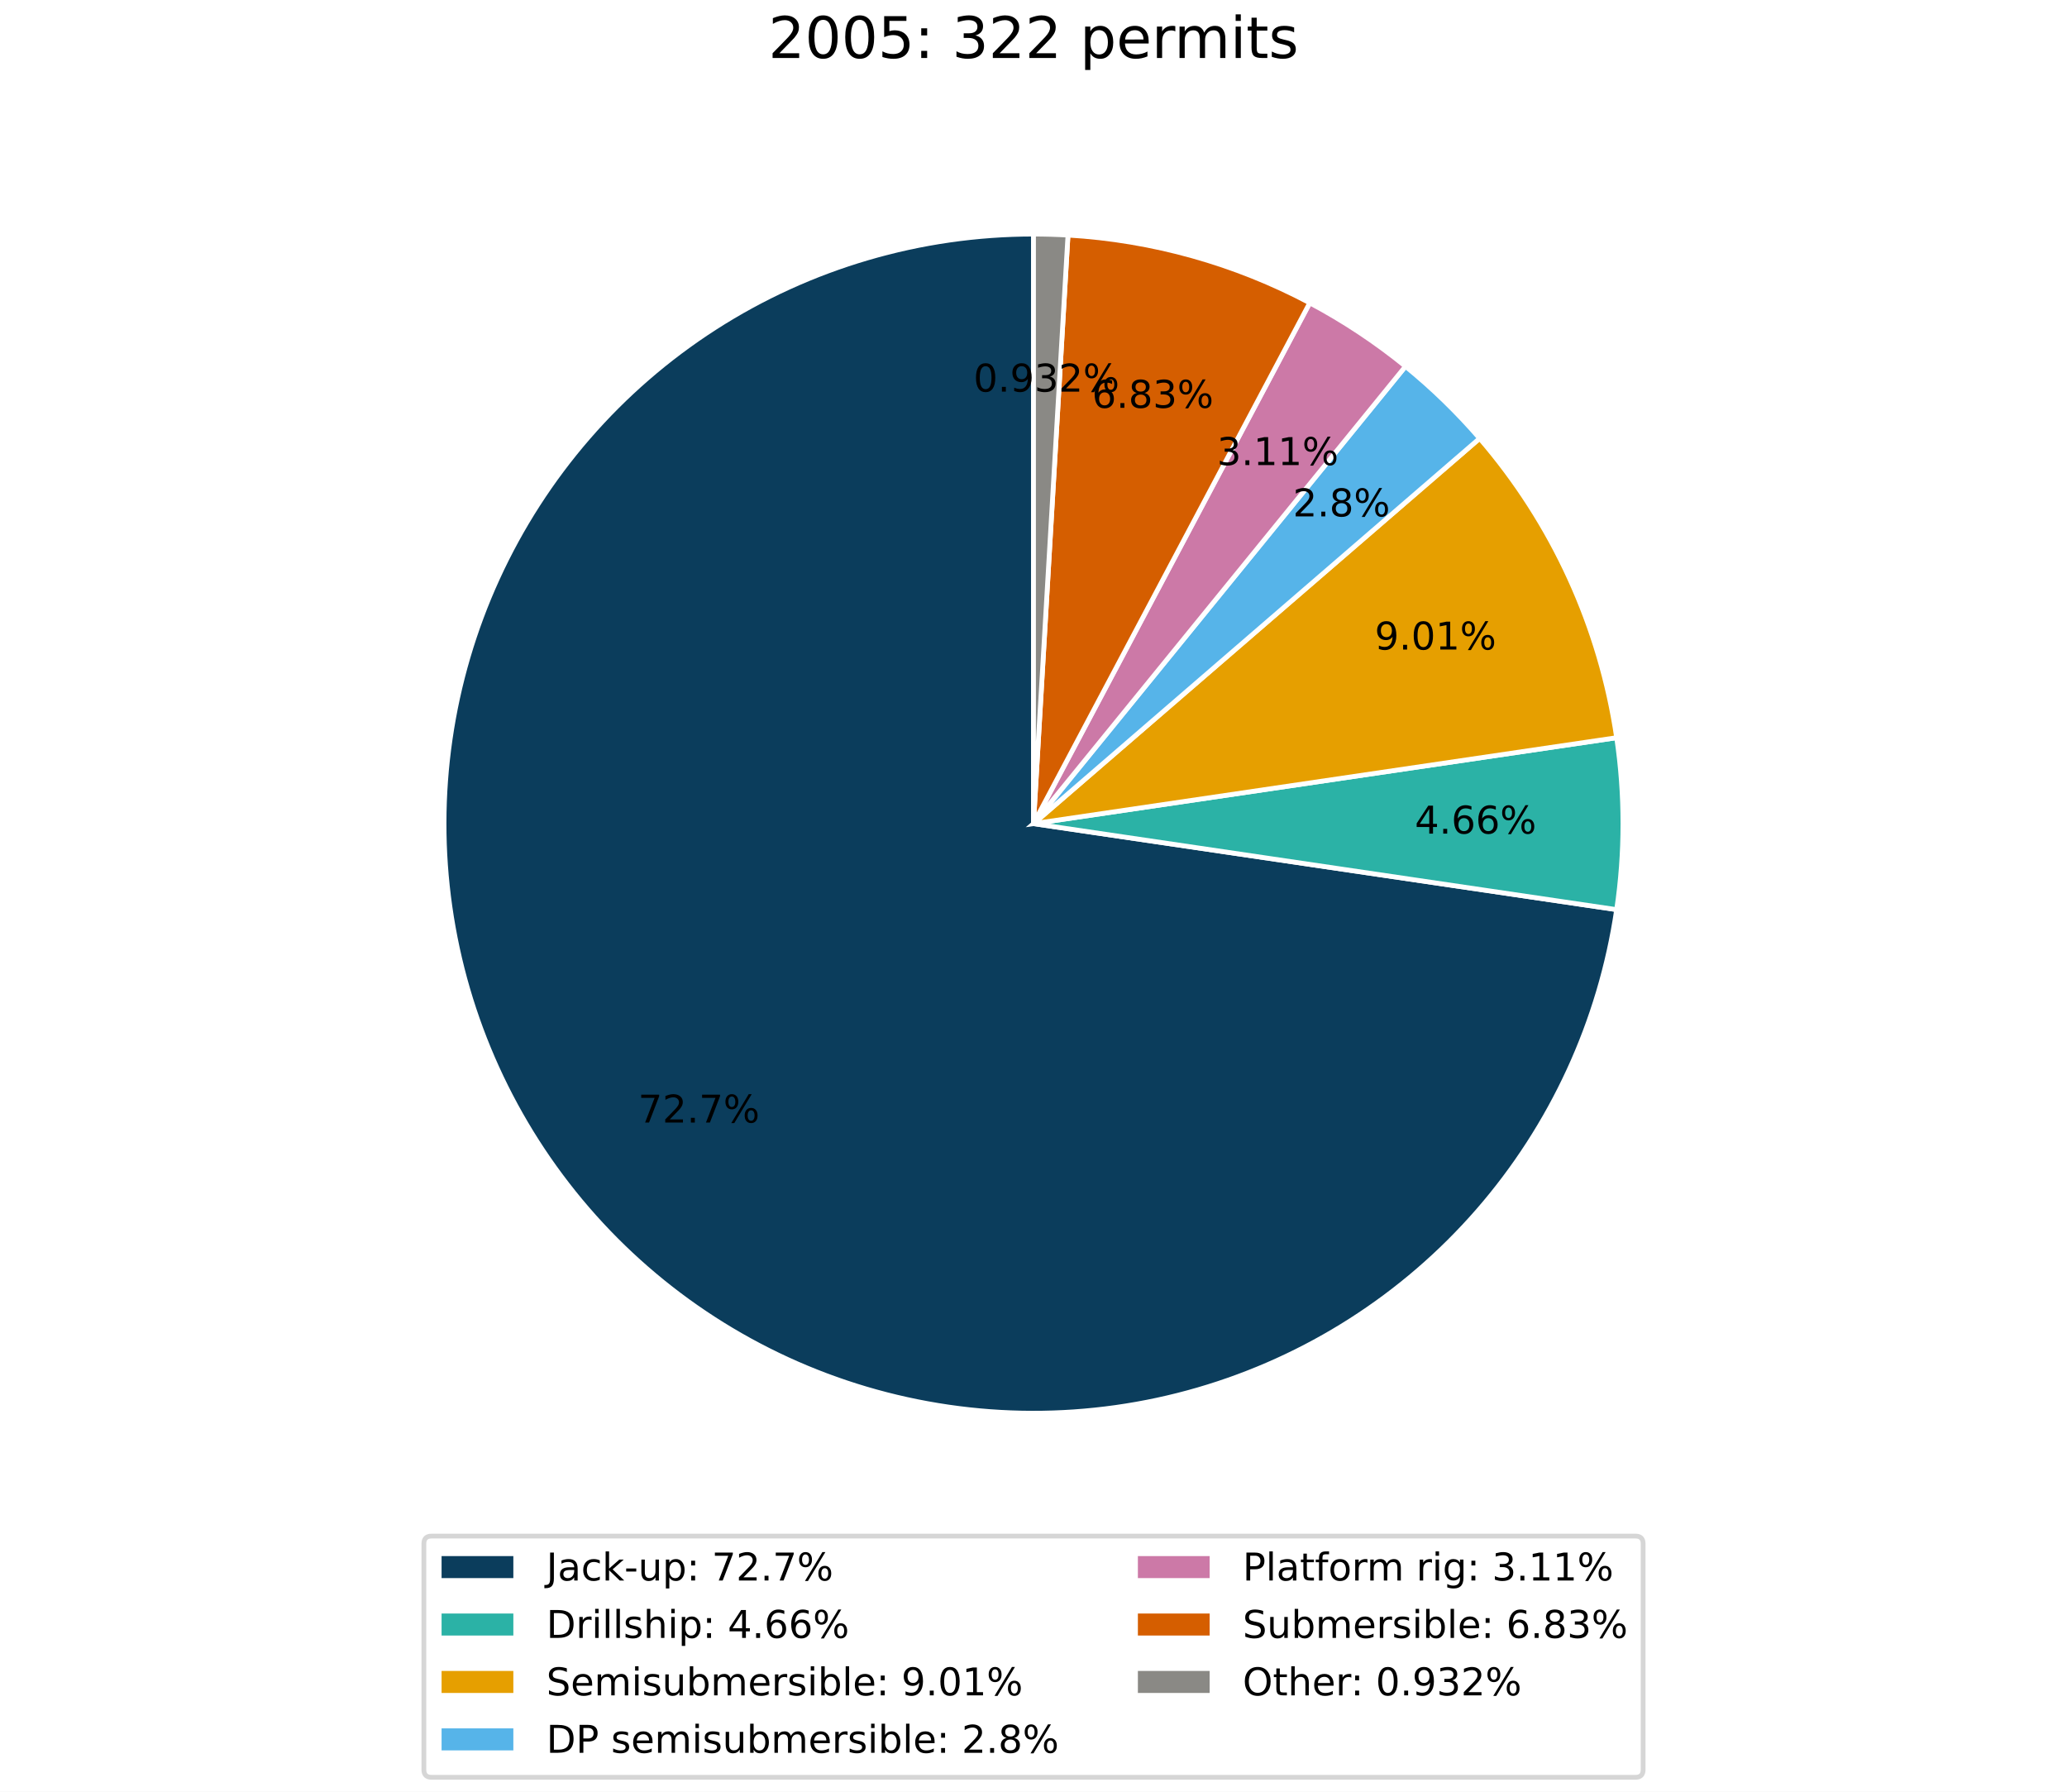
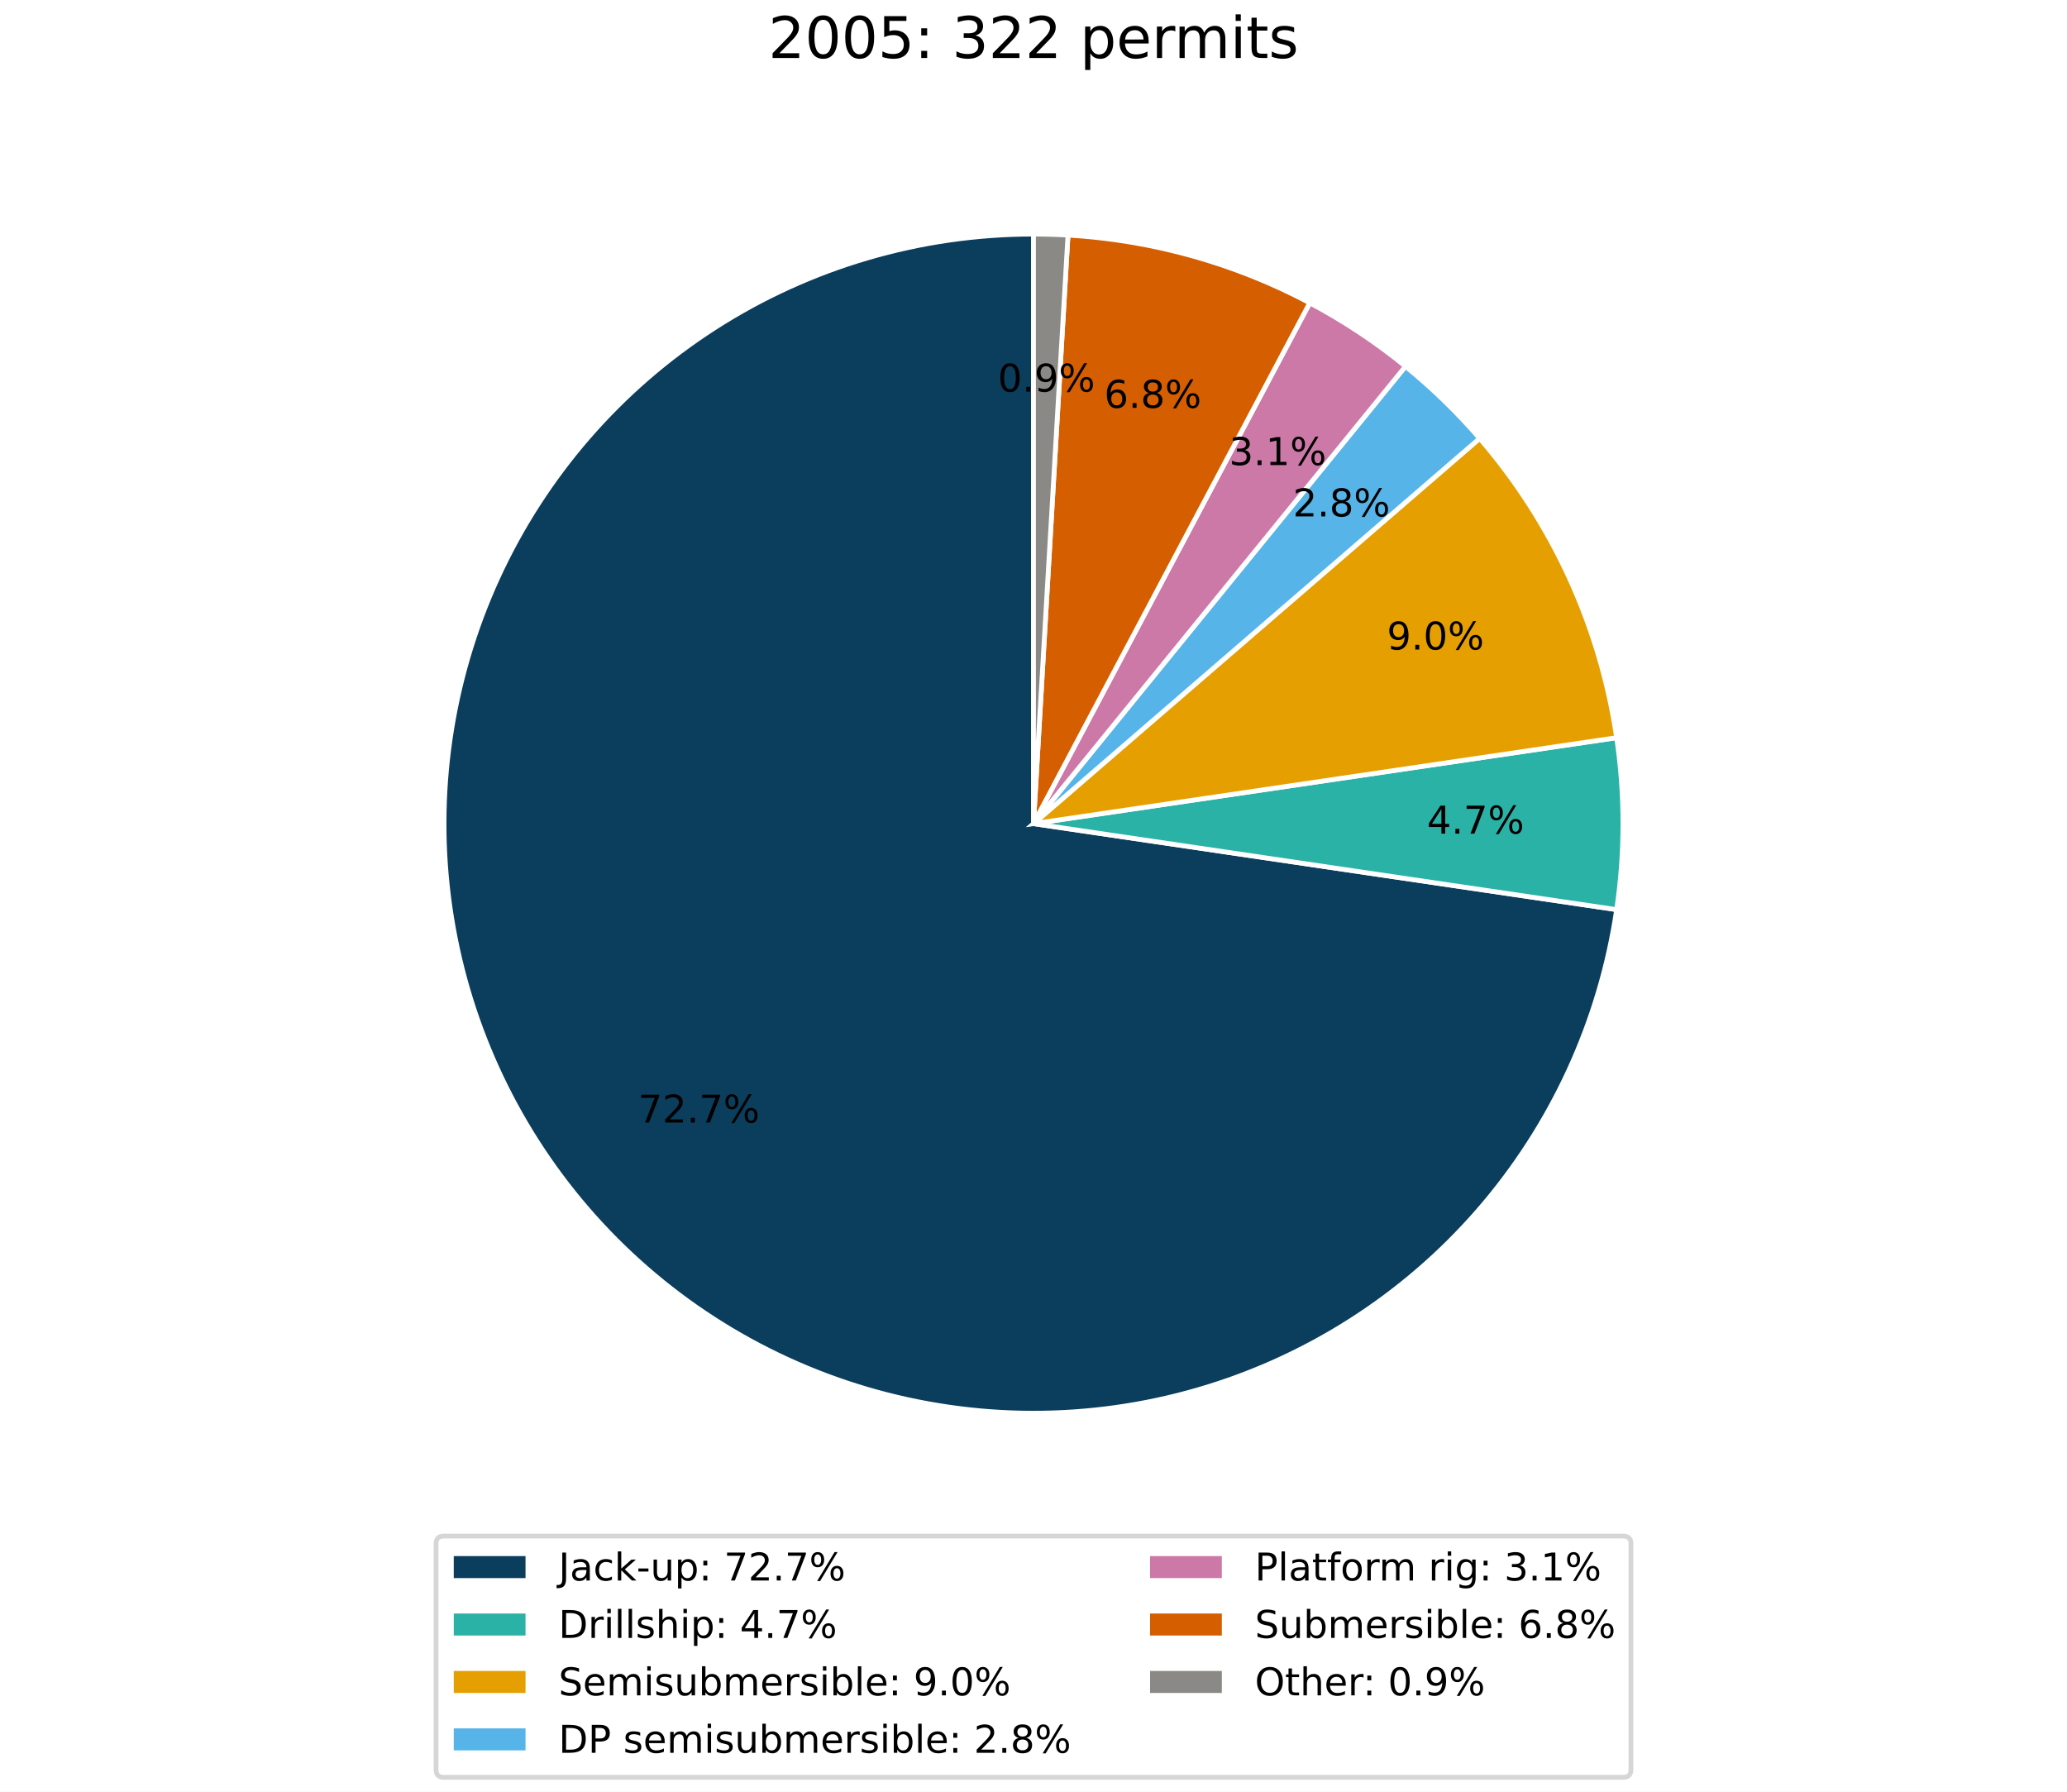
<svg xmlns="http://www.w3.org/2000/svg" xmlns:xlink="http://www.w3.org/1999/xlink" width="432pt" height="374.4pt" viewBox="0 0 432 374.4" version="1.1">
  <defs>
    <style type="text/css">*{stroke-linejoin: round; stroke-linecap: butt}</style>
  </defs>
  <g id="figure_1">
    <g id="patch_1">
      <path d="M 0 374.4 L 432 374.4 L 432 0 L 0 0 z " style="fill: #ffffff" />
    </g>
    <g id="axes_1">
      <g id="patch_2">
        <path d="M 216 48.917 C 192.404 48.917 169.297 55.696 149.442 68.444 C 129.586 81.193 113.804 99.381 103.983 120.836 C 94.162 142.291 90.708 166.122 94.035 189.483 C 97.362 212.843 107.332 234.763 122.752 252.623 C 138.173 270.483 158.404 283.542 181.03 290.24 C 203.655 296.938 227.736 296.997 250.393 290.409 C 273.051 283.822 293.347 270.862 308.854 253.077 C 324.361 235.292 334.437 213.421 337.878 190.078 L 216 172.112 z " style="fill: #0b3d5c; stroke: #ffffff; stroke-linejoin: miter" />
      </g>
      <g id="patch_3">
        <path d="M 337.878 190.078 C 338.755 184.129 339.195 178.125 339.195 172.112 C 339.195 166.1 338.755 160.096 337.878 154.147 L 216 172.112 z " style="fill: #2bb2a6; stroke: #ffffff; stroke-linejoin: miter" />
      </g>
      <g id="patch_4">
        <path d="M 337.878 154.147 C 336.181 142.634 332.861 131.418 328.017 120.836 C 323.173 110.254 316.854 100.411 309.248 91.602 L 216 172.112 z " style="fill: #e69f00; stroke: #ffffff; stroke-linejoin: miter" />
      </g>
      <g id="patch_5">
        <path d="M 309.248 91.602 C 306.891 88.872 304.415 86.247 301.828 83.735 C 299.241 81.222 296.545 78.824 293.747 76.549 L 216 172.112 z " style="fill: #56b4e9; stroke: #ffffff; stroke-linejoin: miter" />
      </g>
      <g id="patch_6">
        <path d="M 293.747 76.549 C 290.639 74.02 287.408 71.644 284.068 69.43 C 280.728 67.215 277.282 65.166 273.742 63.287 L 216 172.112 z " style="fill: #cc79a7; stroke: #ffffff; stroke-linejoin: miter" />
      </g>
      <g id="patch_7">
        <path d="M 273.742 63.287 C 265.949 59.152 257.733 55.866 249.238 53.486 C 240.742 51.105 232.015 49.644 223.208 49.128 L 216 172.112 z " style="fill: #d55e00; stroke: #ffffff; stroke-linejoin: miter" />
      </g>
      <g id="patch_8">
        <path d="M 223.208 49.128 C 222.008 49.058 220.807 49.005 219.605 48.97 C 218.404 48.935 217.202 48.917 216 48.917 L 216 172.112 z " style="fill: #8a8985; stroke: #ffffff; stroke-linejoin: miter" />
      </g>
      <g id="matplotlib.axis_1" />
      <g id="matplotlib.axis_2" />
      <g id="text_1">
        <g transform="translate(133.3573 234.5735) scale(0.08 -0.08)">
          <defs>
            <path id="DejaVuSans-1a" d="M 525 4666 L 3525 4666 L 3525 4397 L 1831 0 L 1172 0 L 2766 4134 L 525 4134 L 525 4666 z " transform="scale(0.015625)" />
            <path id="DejaVuSans-15" d="M 1228 531 L 3431 531 L 3431 0 L 469 0 L 469 531 Q 828 903 1448 1529 Q 2069 2156 2228 2338 Q 2531 2678 2651 2914 Q 2772 3150 2772 3378 Q 2772 3750 2511 3984 Q 2250 4219 1831 4219 Q 1534 4219 1204 4116 Q 875 4013 500 3803 L 500 4441 Q 881 4594 1212 4672 Q 1544 4750 1819 4750 Q 2544 4750 2975 4387 Q 3406 4025 3406 3419 Q 3406 3131 3298 2873 Q 3191 2616 2906 2266 Q 2828 2175 2409 1742 Q 1991 1309 1228 531 z " transform="scale(0.015625)" />
            <path id="DejaVuSans-11" d="M 684 794 L 1344 794 L 1344 0 L 684 0 L 684 794 z " transform="scale(0.015625)" />
            <path id="DejaVuSans-8" d="M 4653 2053 Q 4381 2053 4226 1822 Q 4072 1591 4072 1178 Q 4072 772 4226 539 Q 4381 306 4653 306 Q 4919 306 5073 539 Q 5228 772 5228 1178 Q 5228 1588 5073 1820 Q 4919 2053 4653 2053 z M 4653 2450 Q 5147 2450 5437 2106 Q 5728 1763 5728 1178 Q 5728 594 5436 251 Q 5144 -91 4653 -91 Q 4153 -91 3862 251 Q 3572 594 3572 1178 Q 3572 1766 3864 2108 Q 4156 2450 4653 2450 z M 1428 4353 Q 1159 4353 1004 4120 Q 850 3888 850 3481 Q 850 3069 1003 2837 Q 1156 2606 1428 2606 Q 1700 2606 1854 2837 Q 2009 3069 2009 3481 Q 2009 3884 1853 4118 Q 1697 4353 1428 4353 z M 4250 4750 L 4750 4750 L 1831 -91 L 1331 -91 L 4250 4750 z M 1428 4750 Q 1922 4750 2215 4408 Q 2509 4066 2509 3481 Q 2509 2891 2217 2550 Q 1925 2209 1428 2209 Q 931 2209 642 2551 Q 353 2894 353 3481 Q 353 4063 643 4406 Q 934 4750 1428 4750 z " transform="scale(0.015625)" />
          </defs>
          <use xlink:href="#DejaVuSans-1a" />
          <use xlink:href="#DejaVuSans-15" transform="translate(63.625 0)" />
          <use xlink:href="#DejaVuSans-11" transform="translate(127.25 0)" />
          <use xlink:href="#DejaVuSans-1a" transform="translate(159.0312 0)" />
          <use xlink:href="#DejaVuSans-8" transform="translate(222.6562 0)" />
        </g>
      </g>
      <g id="text_2">
-         <g transform="translate(295.6896 174.1906) scale(0.08 -0.08)">
+         <g transform="translate(298.2346 174.1906) scale(0.08 -0.08)">
          <defs>
            <path id="DejaVuSans-17" d="M 2419 4116 L 825 1625 L 2419 1625 L 2419 4116 z M 2253 4666 L 3047 4666 L 3047 1625 L 3713 1625 L 3713 1100 L 3047 1100 L 3047 0 L 2419 0 L 2419 1100 L 313 1100 L 313 1709 L 2253 4666 z " transform="scale(0.015625)" />
-             <path id="DejaVuSans-19" d="M 2113 2584 Q 1688 2584 1439 2293 Q 1191 2003 1191 1497 Q 1191 994 1439 701 Q 1688 409 2113 409 Q 2538 409 2786 701 Q 3034 994 3034 1497 Q 3034 2003 2786 2293 Q 2538 2584 2113 2584 z M 3366 4563 L 3366 3988 Q 3128 4100 2886 4159 Q 2644 4219 2406 4219 Q 1781 4219 1451 3797 Q 1122 3375 1075 2522 Q 1259 2794 1537 2939 Q 1816 3084 2150 3084 Q 2853 3084 3261 2657 Q 3669 2231 3669 1497 Q 3669 778 3244 343 Q 2819 -91 2113 -91 Q 1303 -91 875 529 Q 447 1150 447 2328 Q 447 3434 972 4092 Q 1497 4750 2381 4750 Q 2619 4750 2861 4703 Q 3103 4656 3366 4563 z " transform="scale(0.015625)" />
          </defs>
          <use xlink:href="#DejaVuSans-17" />
          <use xlink:href="#DejaVuSans-11" transform="translate(63.625 0)" />
-           <use xlink:href="#DejaVuSans-19" transform="translate(95.40625 0)" />
-           <use xlink:href="#DejaVuSans-19" transform="translate(159.0312 0)" />
-           <use xlink:href="#DejaVuSans-8" transform="translate(222.6562 0)" />
+           <use xlink:href="#DejaVuSans-1a" transform="translate(95.40625 0)" />
+           <use xlink:href="#DejaVuSans-8" transform="translate(159.0312 0)" />
        </g>
      </g>
      <g id="text_3">
-         <g transform="translate(287.3058 135.7332) scale(0.08 -0.08)">
+         <g transform="translate(289.8508 135.7332) scale(0.08 -0.08)">
          <defs>
            <path id="DejaVuSans-1c" d="M 703 97 L 703 672 Q 941 559 1184 500 Q 1428 441 1663 441 Q 2288 441 2617 861 Q 2947 1281 2994 2138 Q 2813 1869 2534 1725 Q 2256 1581 1919 1581 Q 1219 1581 811 2004 Q 403 2428 403 3163 Q 403 3881 828 4315 Q 1253 4750 1959 4750 Q 2769 4750 3195 4129 Q 3622 3509 3622 2328 Q 3622 1225 3098 567 Q 2575 -91 1691 -91 Q 1453 -91 1209 -44 Q 966 3 703 97 z M 1959 2075 Q 2384 2075 2632 2365 Q 2881 2656 2881 3163 Q 2881 3666 2632 3958 Q 2384 4250 1959 4250 Q 1534 4250 1286 3958 Q 1038 3666 1038 3163 Q 1038 2656 1286 2365 Q 1534 2075 1959 2075 z " transform="scale(0.015625)" />
            <path id="DejaVuSans-13" d="M 2034 4250 Q 1547 4250 1301 3770 Q 1056 3291 1056 2328 Q 1056 1369 1301 889 Q 1547 409 2034 409 Q 2525 409 2770 889 Q 3016 1369 3016 2328 Q 3016 3291 2770 3770 Q 2525 4250 2034 4250 z M 2034 4750 Q 2819 4750 3233 4129 Q 3647 3509 3647 2328 Q 3647 1150 3233 529 Q 2819 -91 2034 -91 Q 1250 -91 836 529 Q 422 1150 422 2328 Q 422 3509 836 4129 Q 1250 4750 2034 4750 z " transform="scale(0.015625)" />
-             <path id="DejaVuSans-14" d="M 794 531 L 1825 531 L 1825 4091 L 703 3866 L 703 4441 L 1819 4666 L 2450 4666 L 2450 531 L 3481 531 L 3481 0 L 794 0 L 794 531 z " transform="scale(0.015625)" />
          </defs>
          <use xlink:href="#DejaVuSans-1c" />
          <use xlink:href="#DejaVuSans-11" transform="translate(63.625 0)" />
          <use xlink:href="#DejaVuSans-13" transform="translate(95.40625 0)" />
-           <use xlink:href="#DejaVuSans-14" transform="translate(159.0312 0)" />
-           <use xlink:href="#DejaVuSans-8" transform="translate(222.6562 0)" />
+           <use xlink:href="#DejaVuSans-8" transform="translate(159.0312 0)" />
        </g>
      </g>
      <g id="text_4">
        <g transform="translate(270.2092 107.9073) scale(0.08 -0.08)">
          <defs>
            <path id="DejaVuSans-1b" d="M 2034 2216 Q 1584 2216 1326 1975 Q 1069 1734 1069 1313 Q 1069 891 1326 650 Q 1584 409 2034 409 Q 2484 409 2743 651 Q 3003 894 3003 1313 Q 3003 1734 2745 1975 Q 2488 2216 2034 2216 z M 1403 2484 Q 997 2584 770 2862 Q 544 3141 544 3541 Q 544 4100 942 4425 Q 1341 4750 2034 4750 Q 2731 4750 3128 4425 Q 3525 4100 3525 3541 Q 3525 3141 3298 2862 Q 3072 2584 2669 2484 Q 3125 2378 3379 2068 Q 3634 1759 3634 1313 Q 3634 634 3220 271 Q 2806 -91 2034 -91 Q 1263 -91 848 271 Q 434 634 434 1313 Q 434 1759 690 2068 Q 947 2378 1403 2484 z M 1172 3481 Q 1172 3119 1398 2916 Q 1625 2713 2034 2713 Q 2441 2713 2670 2916 Q 2900 3119 2900 3481 Q 2900 3844 2670 4047 Q 2441 4250 2034 4250 Q 1625 4250 1398 4047 Q 1172 3844 1172 3481 z " transform="scale(0.015625)" />
          </defs>
          <use xlink:href="#DejaVuSans-15" />
          <use xlink:href="#DejaVuSans-11" transform="translate(63.625 0)" />
          <use xlink:href="#DejaVuSans-1b" transform="translate(95.40625 0)" />
          <use xlink:href="#DejaVuSans-8" transform="translate(159.0312 0)" />
        </g>
      </g>
      <g id="text_5">
-         <g transform="translate(254.3444 97.17846) scale(0.08 -0.08)">
+         <g transform="translate(256.8894 97.17846) scale(0.08 -0.08)">
          <defs>
            <path id="DejaVuSans-16" d="M 2597 2516 Q 3050 2419 3304 2112 Q 3559 1806 3559 1356 Q 3559 666 3084 287 Q 2609 -91 1734 -91 Q 1441 -91 1130 -33 Q 819 25 488 141 L 488 750 Q 750 597 1062 519 Q 1375 441 1716 441 Q 2309 441 2620 675 Q 2931 909 2931 1356 Q 2931 1769 2642 2001 Q 2353 2234 1838 2234 L 1294 2234 L 1294 2753 L 1863 2753 Q 2328 2753 2575 2939 Q 2822 3125 2822 3475 Q 2822 3834 2567 4026 Q 2313 4219 1838 4219 Q 1578 4219 1281 4162 Q 984 4106 628 3988 L 628 4550 Q 988 4650 1302 4700 Q 1616 4750 1894 4750 Q 2613 4750 3031 4423 Q 3450 4097 3450 3541 Q 3450 3153 3228 2886 Q 3006 2619 2597 2516 z " transform="scale(0.015625)" />
+             <path id="DejaVuSans-14" d="M 794 531 L 1825 531 L 1825 4091 L 703 3866 L 703 4441 L 1819 4666 L 2450 4666 L 2450 531 L 3481 531 L 3481 0 L 794 0 L 794 531 z " transform="scale(0.015625)" />
          </defs>
          <use xlink:href="#DejaVuSans-16" />
          <use xlink:href="#DejaVuSans-11" transform="translate(63.625 0)" />
          <use xlink:href="#DejaVuSans-14" transform="translate(95.40625 0)" />
-           <use xlink:href="#DejaVuSans-14" transform="translate(159.0312 0)" />
-           <use xlink:href="#DejaVuSans-8" transform="translate(222.6562 0)" />
+           <use xlink:href="#DejaVuSans-8" transform="translate(159.0312 0)" />
        </g>
      </g>
      <g id="text_6">
-         <g transform="translate(228.2214 85.22045) scale(0.08 -0.08)">
+         <g transform="translate(230.7664 85.22045) scale(0.08 -0.08)">
+           <defs>
+             <path id="DejaVuSans-19" d="M 2113 2584 Q 1688 2584 1439 2293 Q 1191 2003 1191 1497 Q 1191 994 1439 701 Q 1688 409 2113 409 Q 2538 409 2786 701 Q 3034 994 3034 1497 Q 3034 2003 2786 2293 Q 2538 2584 2113 2584 z M 3366 4563 L 3366 3988 Q 3128 4100 2886 4159 Q 2644 4219 2406 4219 Q 1781 4219 1451 3797 Q 1122 3375 1075 2522 Q 1259 2794 1537 2939 Q 1816 3084 2150 3084 Q 2853 3084 3261 2657 Q 3669 2231 3669 1497 Q 3669 778 3244 343 Q 2819 -91 2113 -91 Q 1303 -91 875 529 Q 447 1150 447 2328 Q 447 3434 972 4092 Q 1497 4750 2381 4750 Q 2619 4750 2861 4703 Q 3103 4656 3366 4563 z " transform="scale(0.015625)" />
+           </defs>
          <use xlink:href="#DejaVuSans-19" />
          <use xlink:href="#DejaVuSans-11" transform="translate(63.625 0)" />
          <use xlink:href="#DejaVuSans-1b" transform="translate(95.40625 0)" />
-           <use xlink:href="#DejaVuSans-16" transform="translate(159.0312 0)" />
-           <use xlink:href="#DejaVuSans-8" transform="translate(222.6562 0)" />
+           <use xlink:href="#DejaVuSans-8" transform="translate(159.0312 0)" />
        </g>
      </g>
      <g id="text_7">
-         <g transform="translate(203.4521 81.83371) scale(0.08 -0.08)">
+         <g transform="translate(208.5421 81.83371) scale(0.08 -0.08)">
          <use xlink:href="#DejaVuSans-13" />
          <use xlink:href="#DejaVuSans-11" transform="translate(63.625 0)" />
          <use xlink:href="#DejaVuSans-1c" transform="translate(95.40625 0)" />
-           <use xlink:href="#DejaVuSans-16" transform="translate(159.0312 0)" />
-           <use xlink:href="#DejaVuSans-15" transform="translate(222.6562 0)" />
-           <use xlink:href="#DejaVuSans-8" transform="translate(286.2812 0)" />
+           <use xlink:href="#DejaVuSans-8" transform="translate(159.0312 0)" />
        </g>
      </g>
      <g id="text_8">
        <g transform="translate(160.5909 12.11837) scale(0.12 -0.12)">
          <defs>
            <path id="DejaVuSans-18" d="M 691 4666 L 3169 4666 L 3169 4134 L 1269 4134 L 1269 2991 Q 1406 3038 1543 3061 Q 1681 3084 1819 3084 Q 2600 3084 3056 2656 Q 3513 2228 3513 1497 Q 3513 744 3044 326 Q 2575 -91 1722 -91 Q 1428 -91 1123 -41 Q 819 9 494 109 L 494 744 Q 775 591 1075 516 Q 1375 441 1709 441 Q 2250 441 2565 725 Q 2881 1009 2881 1497 Q 2881 1984 2565 2268 Q 2250 2553 1709 2553 Q 1456 2553 1204 2497 Q 953 2441 691 2322 L 691 4666 z " transform="scale(0.015625)" />
            <path id="DejaVuSans-1d" d="M 750 794 L 1409 794 L 1409 0 L 750 0 L 750 794 z M 750 3309 L 1409 3309 L 1409 2516 L 750 2516 L 750 3309 z " transform="scale(0.015625)" />
            <path id="DejaVuSans-3" transform="scale(0.015625)" />
            <path id="DejaVuSans-53" d="M 1159 525 L 1159 -1331 L 581 -1331 L 581 3500 L 1159 3500 L 1159 2969 Q 1341 3281 1617 3432 Q 1894 3584 2278 3584 Q 2916 3584 3314 3078 Q 3713 2572 3713 1747 Q 3713 922 3314 415 Q 2916 -91 2278 -91 Q 1894 -91 1617 61 Q 1341 213 1159 525 z M 3116 1747 Q 3116 2381 2855 2742 Q 2594 3103 2138 3103 Q 1681 3103 1420 2742 Q 1159 2381 1159 1747 Q 1159 1113 1420 752 Q 1681 391 2138 391 Q 2594 391 2855 752 Q 3116 1113 3116 1747 z " transform="scale(0.015625)" />
            <path id="DejaVuSans-48" d="M 3597 1894 L 3597 1613 L 953 1613 Q 991 1019 1311 708 Q 1631 397 2203 397 Q 2534 397 2845 478 Q 3156 559 3463 722 L 3463 178 Q 3153 47 2828 -22 Q 2503 -91 2169 -91 Q 1331 -91 842 396 Q 353 884 353 1716 Q 353 2575 817 3079 Q 1281 3584 2069 3584 Q 2775 3584 3186 3129 Q 3597 2675 3597 1894 z M 3022 2063 Q 3016 2534 2758 2815 Q 2500 3097 2075 3097 Q 1594 3097 1305 2825 Q 1016 2553 972 2059 L 3022 2063 z " transform="scale(0.015625)" />
            <path id="DejaVuSans-55" d="M 2631 2963 Q 2534 3019 2420 3045 Q 2306 3072 2169 3072 Q 1681 3072 1420 2755 Q 1159 2438 1159 1844 L 1159 0 L 581 0 L 581 3500 L 1159 3500 L 1159 2956 Q 1341 3275 1631 3429 Q 1922 3584 2338 3584 Q 2397 3584 2469 3576 Q 2541 3569 2628 3553 L 2631 2963 z " transform="scale(0.015625)" />
            <path id="DejaVuSans-50" d="M 3328 2828 Q 3544 3216 3844 3400 Q 4144 3584 4550 3584 Q 5097 3584 5394 3201 Q 5691 2819 5691 2113 L 5691 0 L 5113 0 L 5113 2094 Q 5113 2597 4934 2840 Q 4756 3084 4391 3084 Q 3944 3084 3684 2787 Q 3425 2491 3425 1978 L 3425 0 L 2847 0 L 2847 2094 Q 2847 2600 2669 2842 Q 2491 3084 2119 3084 Q 1678 3084 1418 2786 Q 1159 2488 1159 1978 L 1159 0 L 581 0 L 581 3500 L 1159 3500 L 1159 2956 Q 1356 3278 1631 3431 Q 1906 3584 2284 3584 Q 2666 3584 2933 3390 Q 3200 3197 3328 2828 z " transform="scale(0.015625)" />
            <path id="DejaVuSans-4c" d="M 603 3500 L 1178 3500 L 1178 0 L 603 0 L 603 3500 z M 603 4863 L 1178 4863 L 1178 4134 L 603 4134 L 603 4863 z " transform="scale(0.015625)" />
            <path id="DejaVuSans-57" d="M 1172 4494 L 1172 3500 L 2356 3500 L 2356 3053 L 1172 3053 L 1172 1153 Q 1172 725 1289 603 Q 1406 481 1766 481 L 2356 481 L 2356 0 L 1766 0 Q 1100 0 847 248 Q 594 497 594 1153 L 594 3053 L 172 3053 L 172 3500 L 594 3500 L 594 4494 L 1172 4494 z " transform="scale(0.015625)" />
            <path id="DejaVuSans-56" d="M 2834 3397 L 2834 2853 Q 2591 2978 2328 3040 Q 2066 3103 1784 3103 Q 1356 3103 1142 2972 Q 928 2841 928 2578 Q 928 2378 1081 2264 Q 1234 2150 1697 2047 L 1894 2003 Q 2506 1872 2764 1633 Q 3022 1394 3022 966 Q 3022 478 2636 193 Q 2250 -91 1575 -91 Q 1294 -91 989 -36 Q 684 19 347 128 L 347 722 Q 666 556 975 473 Q 1284 391 1588 391 Q 1994 391 2212 530 Q 2431 669 2431 922 Q 2431 1156 2273 1281 Q 2116 1406 1581 1522 L 1381 1569 Q 847 1681 609 1914 Q 372 2147 372 2553 Q 372 3047 722 3315 Q 1072 3584 1716 3584 Q 2034 3584 2315 3537 Q 2597 3491 2834 3397 z " transform="scale(0.015625)" />
          </defs>
          <use xlink:href="#DejaVuSans-15" />
          <use xlink:href="#DejaVuSans-13" transform="translate(63.625 0)" />
          <use xlink:href="#DejaVuSans-13" transform="translate(127.25 0)" />
          <use xlink:href="#DejaVuSans-18" transform="translate(190.875 0)" />
          <use xlink:href="#DejaVuSans-1d" transform="translate(254.5 0)" />
          <use xlink:href="#DejaVuSans-3" transform="translate(288.1875 0)" />
          <use xlink:href="#DejaVuSans-16" transform="translate(319.9688 0)" />
          <use xlink:href="#DejaVuSans-15" transform="translate(383.5938 0)" />
          <use xlink:href="#DejaVuSans-15" transform="translate(447.2188 0)" />
          <use xlink:href="#DejaVuSans-3" transform="translate(510.8438 0)" />
          <use xlink:href="#DejaVuSans-53" transform="translate(542.625 0)" />
          <use xlink:href="#DejaVuSans-48" transform="translate(606.1094 0)" />
          <use xlink:href="#DejaVuSans-55" transform="translate(667.6406 0)" />
          <use xlink:href="#DejaVuSans-50" transform="translate(707 0)" />
          <use xlink:href="#DejaVuSans-4c" transform="translate(804.4062 0)" />
          <use xlink:href="#DejaVuSans-57" transform="translate(832.1875 0)" />
          <use xlink:href="#DejaVuSans-56" transform="translate(871.3906 0)" />
        </g>
      </g>
      <g id="legend_1">
        <g id="patch_9">
-           <path d="M 90.189 371.385 L 341.811 371.385 Q 343.411 371.385 343.411 369.785 L 343.411 322.582 Q 343.411 320.982 341.811 320.982 L 90.189 320.982 Q 88.589 320.982 88.589 322.582 L 88.589 369.785 Q 88.589 371.385 90.189 371.385 z " style="fill: #ffffff; opacity: 0.8; stroke: #cccccc; stroke-linejoin: miter" />
+           <path d="M 92.734 371.385 L 339.266 371.385 Q 340.866 371.385 340.866 369.785 L 340.866 322.582 Q 340.866 320.982 339.266 320.982 L 92.734 320.982 Q 91.134 320.982 91.134 322.582 L 91.134 369.785 Q 91.134 371.385 92.734 371.385 z " style="fill: #ffffff; opacity: 0.8; stroke: #cccccc; stroke-linejoin: miter" />
        </g>
        <g id="patch_10">
-           <path d="M 91.789 330.261 L 107.789 330.261 L 107.789 324.661 L 91.789 324.661 z " style="fill: #0b3d5c; stroke: #ffffff; stroke-linejoin: miter" />
+           <path d="M 94.334 330.261 L 110.334 330.261 L 110.334 324.661 L 94.334 324.661 z " style="fill: #0b3d5c; stroke: #ffffff; stroke-linejoin: miter" />
        </g>
        <g id="text_9">
-           <g transform="translate(114.1887 330.261) scale(0.08 -0.08)">
+           <g transform="translate(116.7338 330.261) scale(0.08 -0.08)">
            <defs>
              <path id="DejaVuSans-2d" d="M 628 4666 L 1259 4666 L 1259 325 Q 1259 -519 939 -900 Q 619 -1281 -91 -1281 L -331 -1281 L -331 -750 L -134 -750 Q 284 -750 456 -515 Q 628 -281 628 325 L 628 4666 z " transform="scale(0.015625)" />
              <path id="DejaVuSans-44" d="M 2194 1759 Q 1497 1759 1228 1600 Q 959 1441 959 1056 Q 959 750 1161 570 Q 1363 391 1709 391 Q 2188 391 2477 730 Q 2766 1069 2766 1631 L 2766 1759 L 2194 1759 z M 3341 1997 L 3341 0 L 2766 0 L 2766 531 Q 2569 213 2275 61 Q 1981 -91 1556 -91 Q 1019 -91 701 211 Q 384 513 384 1019 Q 384 1609 779 1909 Q 1175 2209 1959 2209 L 2766 2209 L 2766 2266 Q 2766 2663 2505 2880 Q 2244 3097 1772 3097 Q 1472 3097 1187 3025 Q 903 2953 641 2809 L 641 3341 Q 956 3463 1253 3523 Q 1550 3584 1831 3584 Q 2591 3584 2966 3190 Q 3341 2797 3341 1997 z " transform="scale(0.015625)" />
              <path id="DejaVuSans-46" d="M 3122 3366 L 3122 2828 Q 2878 2963 2633 3030 Q 2388 3097 2138 3097 Q 1578 3097 1268 2742 Q 959 2388 959 1747 Q 959 1106 1268 751 Q 1578 397 2138 397 Q 2388 397 2633 464 Q 2878 531 3122 666 L 3122 134 Q 2881 22 2623 -34 Q 2366 -91 2075 -91 Q 1284 -91 818 406 Q 353 903 353 1747 Q 353 2603 823 3093 Q 1294 3584 2113 3584 Q 2378 3584 2631 3529 Q 2884 3475 3122 3366 z " transform="scale(0.015625)" />
              <path id="DejaVuSans-4e" d="M 581 4863 L 1159 4863 L 1159 1991 L 2875 3500 L 3609 3500 L 1753 1863 L 3688 0 L 2938 0 L 1159 1709 L 1159 0 L 581 0 L 581 4863 z " transform="scale(0.015625)" />
              <path id="DejaVuSans-10" d="M 313 2009 L 1997 2009 L 1997 1497 L 313 1497 L 313 2009 z " transform="scale(0.015625)" />
              <path id="DejaVuSans-58" d="M 544 1381 L 544 3500 L 1119 3500 L 1119 1403 Q 1119 906 1312 657 Q 1506 409 1894 409 Q 2359 409 2629 706 Q 2900 1003 2900 1516 L 2900 3500 L 3475 3500 L 3475 0 L 2900 0 L 2900 538 Q 2691 219 2414 64 Q 2138 -91 1772 -91 Q 1169 -91 856 284 Q 544 659 544 1381 z M 1991 3584 L 1991 3584 z " transform="scale(0.015625)" />
            </defs>
            <use xlink:href="#DejaVuSans-2d" />
            <use xlink:href="#DejaVuSans-44" transform="translate(29.5 0)" />
            <use xlink:href="#DejaVuSans-46" transform="translate(90.78125 0)" />
            <use xlink:href="#DejaVuSans-4e" transform="translate(145.7656 0)" />
            <use xlink:href="#DejaVuSans-10" transform="translate(203.6719 0)" />
            <use xlink:href="#DejaVuSans-58" transform="translate(239.75 0)" />
            <use xlink:href="#DejaVuSans-53" transform="translate(303.125 0)" />
            <use xlink:href="#DejaVuSans-1d" transform="translate(366.6094 0)" />
            <use xlink:href="#DejaVuSans-3" transform="translate(400.2969 0)" />
            <use xlink:href="#DejaVuSans-1a" transform="translate(432.0781 0)" />
            <use xlink:href="#DejaVuSans-15" transform="translate(495.7031 0)" />
            <use xlink:href="#DejaVuSans-11" transform="translate(559.3281 0)" />
            <use xlink:href="#DejaVuSans-1a" transform="translate(591.1094 0)" />
            <use xlink:href="#DejaVuSans-8" transform="translate(654.7344 0)" />
          </g>
        </g>
        <g id="patch_11">
-           <path d="M 91.789 342.262 L 107.789 342.262 L 107.789 336.662 L 91.789 336.662 z " style="fill: #2bb2a6; stroke: #ffffff; stroke-linejoin: miter" />
+           <path d="M 94.334 342.262 L 110.334 342.262 L 110.334 336.662 L 94.334 336.662 z " style="fill: #2bb2a6; stroke: #ffffff; stroke-linejoin: miter" />
        </g>
        <g id="text_10">
-           <g transform="translate(114.1887 342.2616) scale(0.08 -0.08)">
+           <g transform="translate(116.7338 342.2616) scale(0.08 -0.08)">
            <defs>
              <path id="DejaVuSans-27" d="M 1259 4147 L 1259 519 L 2022 519 Q 2988 519 3436 956 Q 3884 1394 3884 2338 Q 3884 3275 3436 3711 Q 2988 4147 2022 4147 L 1259 4147 z M 628 4666 L 1925 4666 Q 3281 4666 3915 4102 Q 4550 3538 4550 2338 Q 4550 1131 3912 565 Q 3275 0 1925 0 L 628 0 L 628 4666 z " transform="scale(0.015625)" />
              <path id="DejaVuSans-4f" d="M 603 4863 L 1178 4863 L 1178 0 L 603 0 L 603 4863 z " transform="scale(0.015625)" />
              <path id="DejaVuSans-4b" d="M 3513 2113 L 3513 0 L 2938 0 L 2938 2094 Q 2938 2591 2744 2837 Q 2550 3084 2163 3084 Q 1697 3084 1428 2787 Q 1159 2491 1159 1978 L 1159 0 L 581 0 L 581 4863 L 1159 4863 L 1159 2956 Q 1366 3272 1645 3428 Q 1925 3584 2291 3584 Q 2894 3584 3203 3211 Q 3513 2838 3513 2113 z " transform="scale(0.015625)" />
            </defs>
            <use xlink:href="#DejaVuSans-27" />
            <use xlink:href="#DejaVuSans-55" transform="translate(77 0)" />
            <use xlink:href="#DejaVuSans-4c" transform="translate(118.1094 0)" />
            <use xlink:href="#DejaVuSans-4f" transform="translate(145.8906 0)" />
            <use xlink:href="#DejaVuSans-4f" transform="translate(173.6719 0)" />
            <use xlink:href="#DejaVuSans-56" transform="translate(201.4531 0)" />
            <use xlink:href="#DejaVuSans-4b" transform="translate(253.5469 0)" />
            <use xlink:href="#DejaVuSans-4c" transform="translate(316.9219 0)" />
            <use xlink:href="#DejaVuSans-53" transform="translate(344.7031 0)" />
            <use xlink:href="#DejaVuSans-1d" transform="translate(408.1875 0)" />
            <use xlink:href="#DejaVuSans-3" transform="translate(441.875 0)" />
            <use xlink:href="#DejaVuSans-17" transform="translate(473.6562 0)" />
            <use xlink:href="#DejaVuSans-11" transform="translate(537.2812 0)" />
-             <use xlink:href="#DejaVuSans-19" transform="translate(569.0625 0)" />
-             <use xlink:href="#DejaVuSans-19" transform="translate(632.6875 0)" />
-             <use xlink:href="#DejaVuSans-8" transform="translate(696.3125 0)" />
+             <use xlink:href="#DejaVuSans-1a" transform="translate(569.0625 0)" />
+             <use xlink:href="#DejaVuSans-8" transform="translate(632.6875 0)" />
          </g>
        </g>
        <g id="patch_12">
-           <path d="M 91.789 354.262 L 107.789 354.262 L 107.789 348.662 L 91.789 348.662 z " style="fill: #e69f00; stroke: #ffffff; stroke-linejoin: miter" />
+           <path d="M 94.334 354.262 L 110.334 354.262 L 110.334 348.662 L 94.334 348.662 z " style="fill: #e69f00; stroke: #ffffff; stroke-linejoin: miter" />
        </g>
        <g id="text_11">
-           <g transform="translate(114.1887 354.2622) scale(0.08 -0.08)">
+           <g transform="translate(116.7338 354.2622) scale(0.08 -0.08)">
            <defs>
              <path id="DejaVuSans-36" d="M 3425 4513 L 3425 3897 Q 3066 4069 2747 4153 Q 2428 4238 2131 4238 Q 1616 4238 1336 4038 Q 1056 3838 1056 3469 Q 1056 3159 1242 3001 Q 1428 2844 1947 2747 L 2328 2669 Q 3034 2534 3370 2195 Q 3706 1856 3706 1288 Q 3706 609 3251 259 Q 2797 -91 1919 -91 Q 1588 -91 1214 -16 Q 841 59 441 206 L 441 856 Q 825 641 1194 531 Q 1563 422 1919 422 Q 2459 422 2753 634 Q 3047 847 3047 1241 Q 3047 1584 2836 1778 Q 2625 1972 2144 2069 L 1759 2144 Q 1053 2284 737 2584 Q 422 2884 422 3419 Q 422 4038 858 4394 Q 1294 4750 2059 4750 Q 2388 4750 2728 4690 Q 3069 4631 3425 4513 z " transform="scale(0.015625)" />
              <path id="DejaVuSans-45" d="M 3116 1747 Q 3116 2381 2855 2742 Q 2594 3103 2138 3103 Q 1681 3103 1420 2742 Q 1159 2381 1159 1747 Q 1159 1113 1420 752 Q 1681 391 2138 391 Q 2594 391 2855 752 Q 3116 1113 3116 1747 z M 1159 2969 Q 1341 3281 1617 3432 Q 1894 3584 2278 3584 Q 2916 3584 3314 3078 Q 3713 2572 3713 1747 Q 3713 922 3314 415 Q 2916 -91 2278 -91 Q 1894 -91 1617 61 Q 1341 213 1159 525 L 1159 0 L 581 0 L 581 4863 L 1159 4863 L 1159 2969 z " transform="scale(0.015625)" />
            </defs>
            <use xlink:href="#DejaVuSans-36" />
            <use xlink:href="#DejaVuSans-48" transform="translate(63.48438 0)" />
            <use xlink:href="#DejaVuSans-50" transform="translate(125.0156 0)" />
            <use xlink:href="#DejaVuSans-4c" transform="translate(222.4219 0)" />
            <use xlink:href="#DejaVuSans-56" transform="translate(250.2031 0)" />
            <use xlink:href="#DejaVuSans-58" transform="translate(302.2969 0)" />
            <use xlink:href="#DejaVuSans-45" transform="translate(365.6719 0)" />
            <use xlink:href="#DejaVuSans-50" transform="translate(429.1562 0)" />
            <use xlink:href="#DejaVuSans-48" transform="translate(526.5625 0)" />
            <use xlink:href="#DejaVuSans-55" transform="translate(588.0938 0)" />
            <use xlink:href="#DejaVuSans-56" transform="translate(629.2031 0)" />
            <use xlink:href="#DejaVuSans-4c" transform="translate(681.2969 0)" />
            <use xlink:href="#DejaVuSans-45" transform="translate(709.0781 0)" />
            <use xlink:href="#DejaVuSans-4f" transform="translate(772.5625 0)" />
            <use xlink:href="#DejaVuSans-48" transform="translate(800.3438 0)" />
            <use xlink:href="#DejaVuSans-1d" transform="translate(861.875 0)" />
            <use xlink:href="#DejaVuSans-3" transform="translate(895.5625 0)" />
            <use xlink:href="#DejaVuSans-1c" transform="translate(927.3438 0)" />
            <use xlink:href="#DejaVuSans-11" transform="translate(990.9688 0)" />
            <use xlink:href="#DejaVuSans-13" transform="translate(1022.75 0)" />
-             <use xlink:href="#DejaVuSans-14" transform="translate(1086.375 0)" />
-             <use xlink:href="#DejaVuSans-8" transform="translate(1150 0)" />
+             <use xlink:href="#DejaVuSans-8" transform="translate(1086.375 0)" />
          </g>
        </g>
        <g id="patch_13">
-           <path d="M 91.789 366.263 L 107.789 366.263 L 107.789 360.663 L 91.789 360.663 z " style="fill: #56b4e9; stroke: #ffffff; stroke-linejoin: miter" />
+           <path d="M 94.334 366.263 L 110.334 366.263 L 110.334 360.663 L 94.334 360.663 z " style="fill: #56b4e9; stroke: #ffffff; stroke-linejoin: miter" />
        </g>
        <g id="text_12">
-           <g transform="translate(114.1887 366.2629) scale(0.08 -0.08)">
+           <g transform="translate(116.7338 366.2629) scale(0.08 -0.08)">
            <defs>
              <path id="DejaVuSans-33" d="M 1259 4147 L 1259 2394 L 2053 2394 Q 2494 2394 2734 2622 Q 2975 2850 2975 3272 Q 2975 3691 2734 3919 Q 2494 4147 2053 4147 L 1259 4147 z M 628 4666 L 2053 4666 Q 2838 4666 3239 4311 Q 3641 3956 3641 3272 Q 3641 2581 3239 2228 Q 2838 1875 2053 1875 L 1259 1875 L 1259 0 L 628 0 L 628 4666 z " transform="scale(0.015625)" />
            </defs>
            <use xlink:href="#DejaVuSans-27" />
            <use xlink:href="#DejaVuSans-33" transform="translate(77 0)" />
            <use xlink:href="#DejaVuSans-3" transform="translate(137.2969 0)" />
            <use xlink:href="#DejaVuSans-56" transform="translate(169.0781 0)" />
            <use xlink:href="#DejaVuSans-48" transform="translate(221.1719 0)" />
            <use xlink:href="#DejaVuSans-50" transform="translate(282.7031 0)" />
            <use xlink:href="#DejaVuSans-4c" transform="translate(380.1094 0)" />
            <use xlink:href="#DejaVuSans-56" transform="translate(407.8906 0)" />
            <use xlink:href="#DejaVuSans-58" transform="translate(459.9844 0)" />
            <use xlink:href="#DejaVuSans-45" transform="translate(523.3594 0)" />
            <use xlink:href="#DejaVuSans-50" transform="translate(586.8438 0)" />
            <use xlink:href="#DejaVuSans-48" transform="translate(684.25 0)" />
            <use xlink:href="#DejaVuSans-55" transform="translate(745.7812 0)" />
            <use xlink:href="#DejaVuSans-56" transform="translate(786.8906 0)" />
            <use xlink:href="#DejaVuSans-4c" transform="translate(838.9844 0)" />
            <use xlink:href="#DejaVuSans-45" transform="translate(866.7656 0)" />
            <use xlink:href="#DejaVuSans-4f" transform="translate(930.25 0)" />
            <use xlink:href="#DejaVuSans-48" transform="translate(958.0312 0)" />
            <use xlink:href="#DejaVuSans-1d" transform="translate(1019.562 0)" />
            <use xlink:href="#DejaVuSans-3" transform="translate(1053.25 0)" />
            <use xlink:href="#DejaVuSans-15" transform="translate(1085.031 0)" />
            <use xlink:href="#DejaVuSans-11" transform="translate(1148.656 0)" />
            <use xlink:href="#DejaVuSans-1b" transform="translate(1180.438 0)" />
            <use xlink:href="#DejaVuSans-8" transform="translate(1244.062 0)" />
          </g>
        </g>
        <g id="patch_14">
-           <path d="M 237.315 330.261 L 253.315 330.261 L 253.315 324.661 L 237.315 324.661 z " style="fill: #cc79a7; stroke: #ffffff; stroke-linejoin: miter" />
+           <path d="M 239.86 330.261 L 255.86 330.261 L 255.86 324.661 L 239.86 324.661 z " style="fill: #cc79a7; stroke: #ffffff; stroke-linejoin: miter" />
        </g>
        <g id="text_13">
-           <g transform="translate(259.715 330.261) scale(0.08 -0.08)">
+           <g transform="translate(262.26 330.261) scale(0.08 -0.08)">
            <defs>
              <path id="DejaVuSans-49" d="M 2375 4863 L 2375 4384 L 1825 4384 Q 1516 4384 1395 4259 Q 1275 4134 1275 3809 L 1275 3500 L 2222 3500 L 2222 3053 L 1275 3053 L 1275 0 L 697 0 L 697 3053 L 147 3053 L 147 3500 L 697 3500 L 697 3744 Q 697 4328 969 4595 Q 1241 4863 1831 4863 L 2375 4863 z " transform="scale(0.015625)" />
              <path id="DejaVuSans-52" d="M 1959 3097 Q 1497 3097 1228 2736 Q 959 2375 959 1747 Q 959 1119 1226 758 Q 1494 397 1959 397 Q 2419 397 2687 759 Q 2956 1122 2956 1747 Q 2956 2369 2687 2733 Q 2419 3097 1959 3097 z M 1959 3584 Q 2709 3584 3137 3096 Q 3566 2609 3566 1747 Q 3566 888 3137 398 Q 2709 -91 1959 -91 Q 1206 -91 779 398 Q 353 888 353 1747 Q 353 2609 779 3096 Q 1206 3584 1959 3584 z " transform="scale(0.015625)" />
              <path id="DejaVuSans-4a" d="M 2906 1791 Q 2906 2416 2648 2759 Q 2391 3103 1925 3103 Q 1463 3103 1205 2759 Q 947 2416 947 1791 Q 947 1169 1205 825 Q 1463 481 1925 481 Q 2391 481 2648 825 Q 2906 1169 2906 1791 z M 3481 434 Q 3481 -459 3084 -895 Q 2688 -1331 1869 -1331 Q 1566 -1331 1297 -1286 Q 1028 -1241 775 -1147 L 775 -588 Q 1028 -725 1275 -790 Q 1522 -856 1778 -856 Q 2344 -856 2625 -561 Q 2906 -266 2906 331 L 2906 616 Q 2728 306 2450 153 Q 2172 0 1784 0 Q 1141 0 747 490 Q 353 981 353 1791 Q 353 2603 747 3093 Q 1141 3584 1784 3584 Q 2172 3584 2450 3431 Q 2728 3278 2906 2969 L 2906 3500 L 3481 3500 L 3481 434 z " transform="scale(0.015625)" />
            </defs>
            <use xlink:href="#DejaVuSans-33" />
            <use xlink:href="#DejaVuSans-4f" transform="translate(60.29688 0)" />
            <use xlink:href="#DejaVuSans-44" transform="translate(88.07812 0)" />
            <use xlink:href="#DejaVuSans-57" transform="translate(149.3594 0)" />
            <use xlink:href="#DejaVuSans-49" transform="translate(188.5625 0)" />
            <use xlink:href="#DejaVuSans-52" transform="translate(223.7656 0)" />
            <use xlink:href="#DejaVuSans-55" transform="translate(284.9531 0)" />
            <use xlink:href="#DejaVuSans-50" transform="translate(324.3125 0)" />
            <use xlink:href="#DejaVuSans-3" transform="translate(421.7188 0)" />
            <use xlink:href="#DejaVuSans-55" transform="translate(453.5 0)" />
            <use xlink:href="#DejaVuSans-4c" transform="translate(494.6094 0)" />
            <use xlink:href="#DejaVuSans-4a" transform="translate(522.3906 0)" />
            <use xlink:href="#DejaVuSans-1d" transform="translate(585.875 0)" />
            <use xlink:href="#DejaVuSans-3" transform="translate(619.5625 0)" />
            <use xlink:href="#DejaVuSans-16" transform="translate(651.3438 0)" />
            <use xlink:href="#DejaVuSans-11" transform="translate(714.9688 0)" />
            <use xlink:href="#DejaVuSans-14" transform="translate(746.75 0)" />
-             <use xlink:href="#DejaVuSans-14" transform="translate(810.375 0)" />
-             <use xlink:href="#DejaVuSans-8" transform="translate(874 0)" />
+             <use xlink:href="#DejaVuSans-8" transform="translate(810.375 0)" />
          </g>
        </g>
        <g id="patch_15">
-           <path d="M 237.315 342.262 L 253.315 342.262 L 253.315 336.662 L 237.315 336.662 z " style="fill: #d55e00; stroke: #ffffff; stroke-linejoin: miter" />
+           <path d="M 239.86 342.262 L 255.86 342.262 L 255.86 336.662 L 239.86 336.662 z " style="fill: #d55e00; stroke: #ffffff; stroke-linejoin: miter" />
        </g>
        <g id="text_14">
-           <g transform="translate(259.715 342.2616) scale(0.08 -0.08)">
+           <g transform="translate(262.26 342.2616) scale(0.08 -0.08)">
            <use xlink:href="#DejaVuSans-36" />
            <use xlink:href="#DejaVuSans-58" transform="translate(63.48438 0)" />
            <use xlink:href="#DejaVuSans-45" transform="translate(126.8594 0)" />
            <use xlink:href="#DejaVuSans-50" transform="translate(190.3438 0)" />
            <use xlink:href="#DejaVuSans-48" transform="translate(287.75 0)" />
            <use xlink:href="#DejaVuSans-55" transform="translate(349.2812 0)" />
            <use xlink:href="#DejaVuSans-56" transform="translate(390.3906 0)" />
            <use xlink:href="#DejaVuSans-4c" transform="translate(442.4844 0)" />
            <use xlink:href="#DejaVuSans-45" transform="translate(470.2656 0)" />
            <use xlink:href="#DejaVuSans-4f" transform="translate(533.75 0)" />
            <use xlink:href="#DejaVuSans-48" transform="translate(561.5312 0)" />
            <use xlink:href="#DejaVuSans-1d" transform="translate(623.0625 0)" />
            <use xlink:href="#DejaVuSans-3" transform="translate(656.75 0)" />
            <use xlink:href="#DejaVuSans-19" transform="translate(688.5312 0)" />
            <use xlink:href="#DejaVuSans-11" transform="translate(752.1562 0)" />
            <use xlink:href="#DejaVuSans-1b" transform="translate(783.9375 0)" />
-             <use xlink:href="#DejaVuSans-16" transform="translate(847.5625 0)" />
-             <use xlink:href="#DejaVuSans-8" transform="translate(911.1875 0)" />
+             <use xlink:href="#DejaVuSans-8" transform="translate(847.5625 0)" />
          </g>
        </g>
        <g id="patch_16">
-           <path d="M 237.315 354.262 L 253.315 354.262 L 253.315 348.662 L 237.315 348.662 z " style="fill: #8a8985; stroke: #ffffff; stroke-linejoin: miter" />
+           <path d="M 239.86 354.262 L 255.86 354.262 L 255.86 348.662 L 239.86 348.662 z " style="fill: #8a8985; stroke: #ffffff; stroke-linejoin: miter" />
        </g>
        <g id="text_15">
-           <g transform="translate(259.715 354.2622) scale(0.08 -0.08)">
+           <g transform="translate(262.26 354.2622) scale(0.08 -0.08)">
            <defs>
              <path id="DejaVuSans-32" d="M 2522 4238 Q 1834 4238 1429 3725 Q 1025 3213 1025 2328 Q 1025 1447 1429 934 Q 1834 422 2522 422 Q 3209 422 3611 934 Q 4013 1447 4013 2328 Q 4013 3213 3611 3725 Q 3209 4238 2522 4238 z M 2522 4750 Q 3503 4750 4090 4092 Q 4678 3434 4678 2328 Q 4678 1225 4090 567 Q 3503 -91 2522 -91 Q 1538 -91 948 565 Q 359 1222 359 2328 Q 359 3434 948 4092 Q 1538 4750 2522 4750 z " transform="scale(0.015625)" />
            </defs>
            <use xlink:href="#DejaVuSans-32" />
            <use xlink:href="#DejaVuSans-57" transform="translate(78.71875 0)" />
            <use xlink:href="#DejaVuSans-4b" transform="translate(117.9219 0)" />
            <use xlink:href="#DejaVuSans-48" transform="translate(181.2969 0)" />
            <use xlink:href="#DejaVuSans-55" transform="translate(242.8281 0)" />
            <use xlink:href="#DejaVuSans-1d" transform="translate(282.1875 0)" />
            <use xlink:href="#DejaVuSans-3" transform="translate(315.875 0)" />
            <use xlink:href="#DejaVuSans-13" transform="translate(347.6562 0)" />
            <use xlink:href="#DejaVuSans-11" transform="translate(411.2812 0)" />
            <use xlink:href="#DejaVuSans-1c" transform="translate(443.0625 0)" />
-             <use xlink:href="#DejaVuSans-16" transform="translate(506.6875 0)" />
-             <use xlink:href="#DejaVuSans-15" transform="translate(570.3125 0)" />
-             <use xlink:href="#DejaVuSans-8" transform="translate(633.9375 0)" />
+             <use xlink:href="#DejaVuSans-8" transform="translate(506.6875 0)" />
          </g>
        </g>
      </g>
    </g>
  </g>
</svg>
